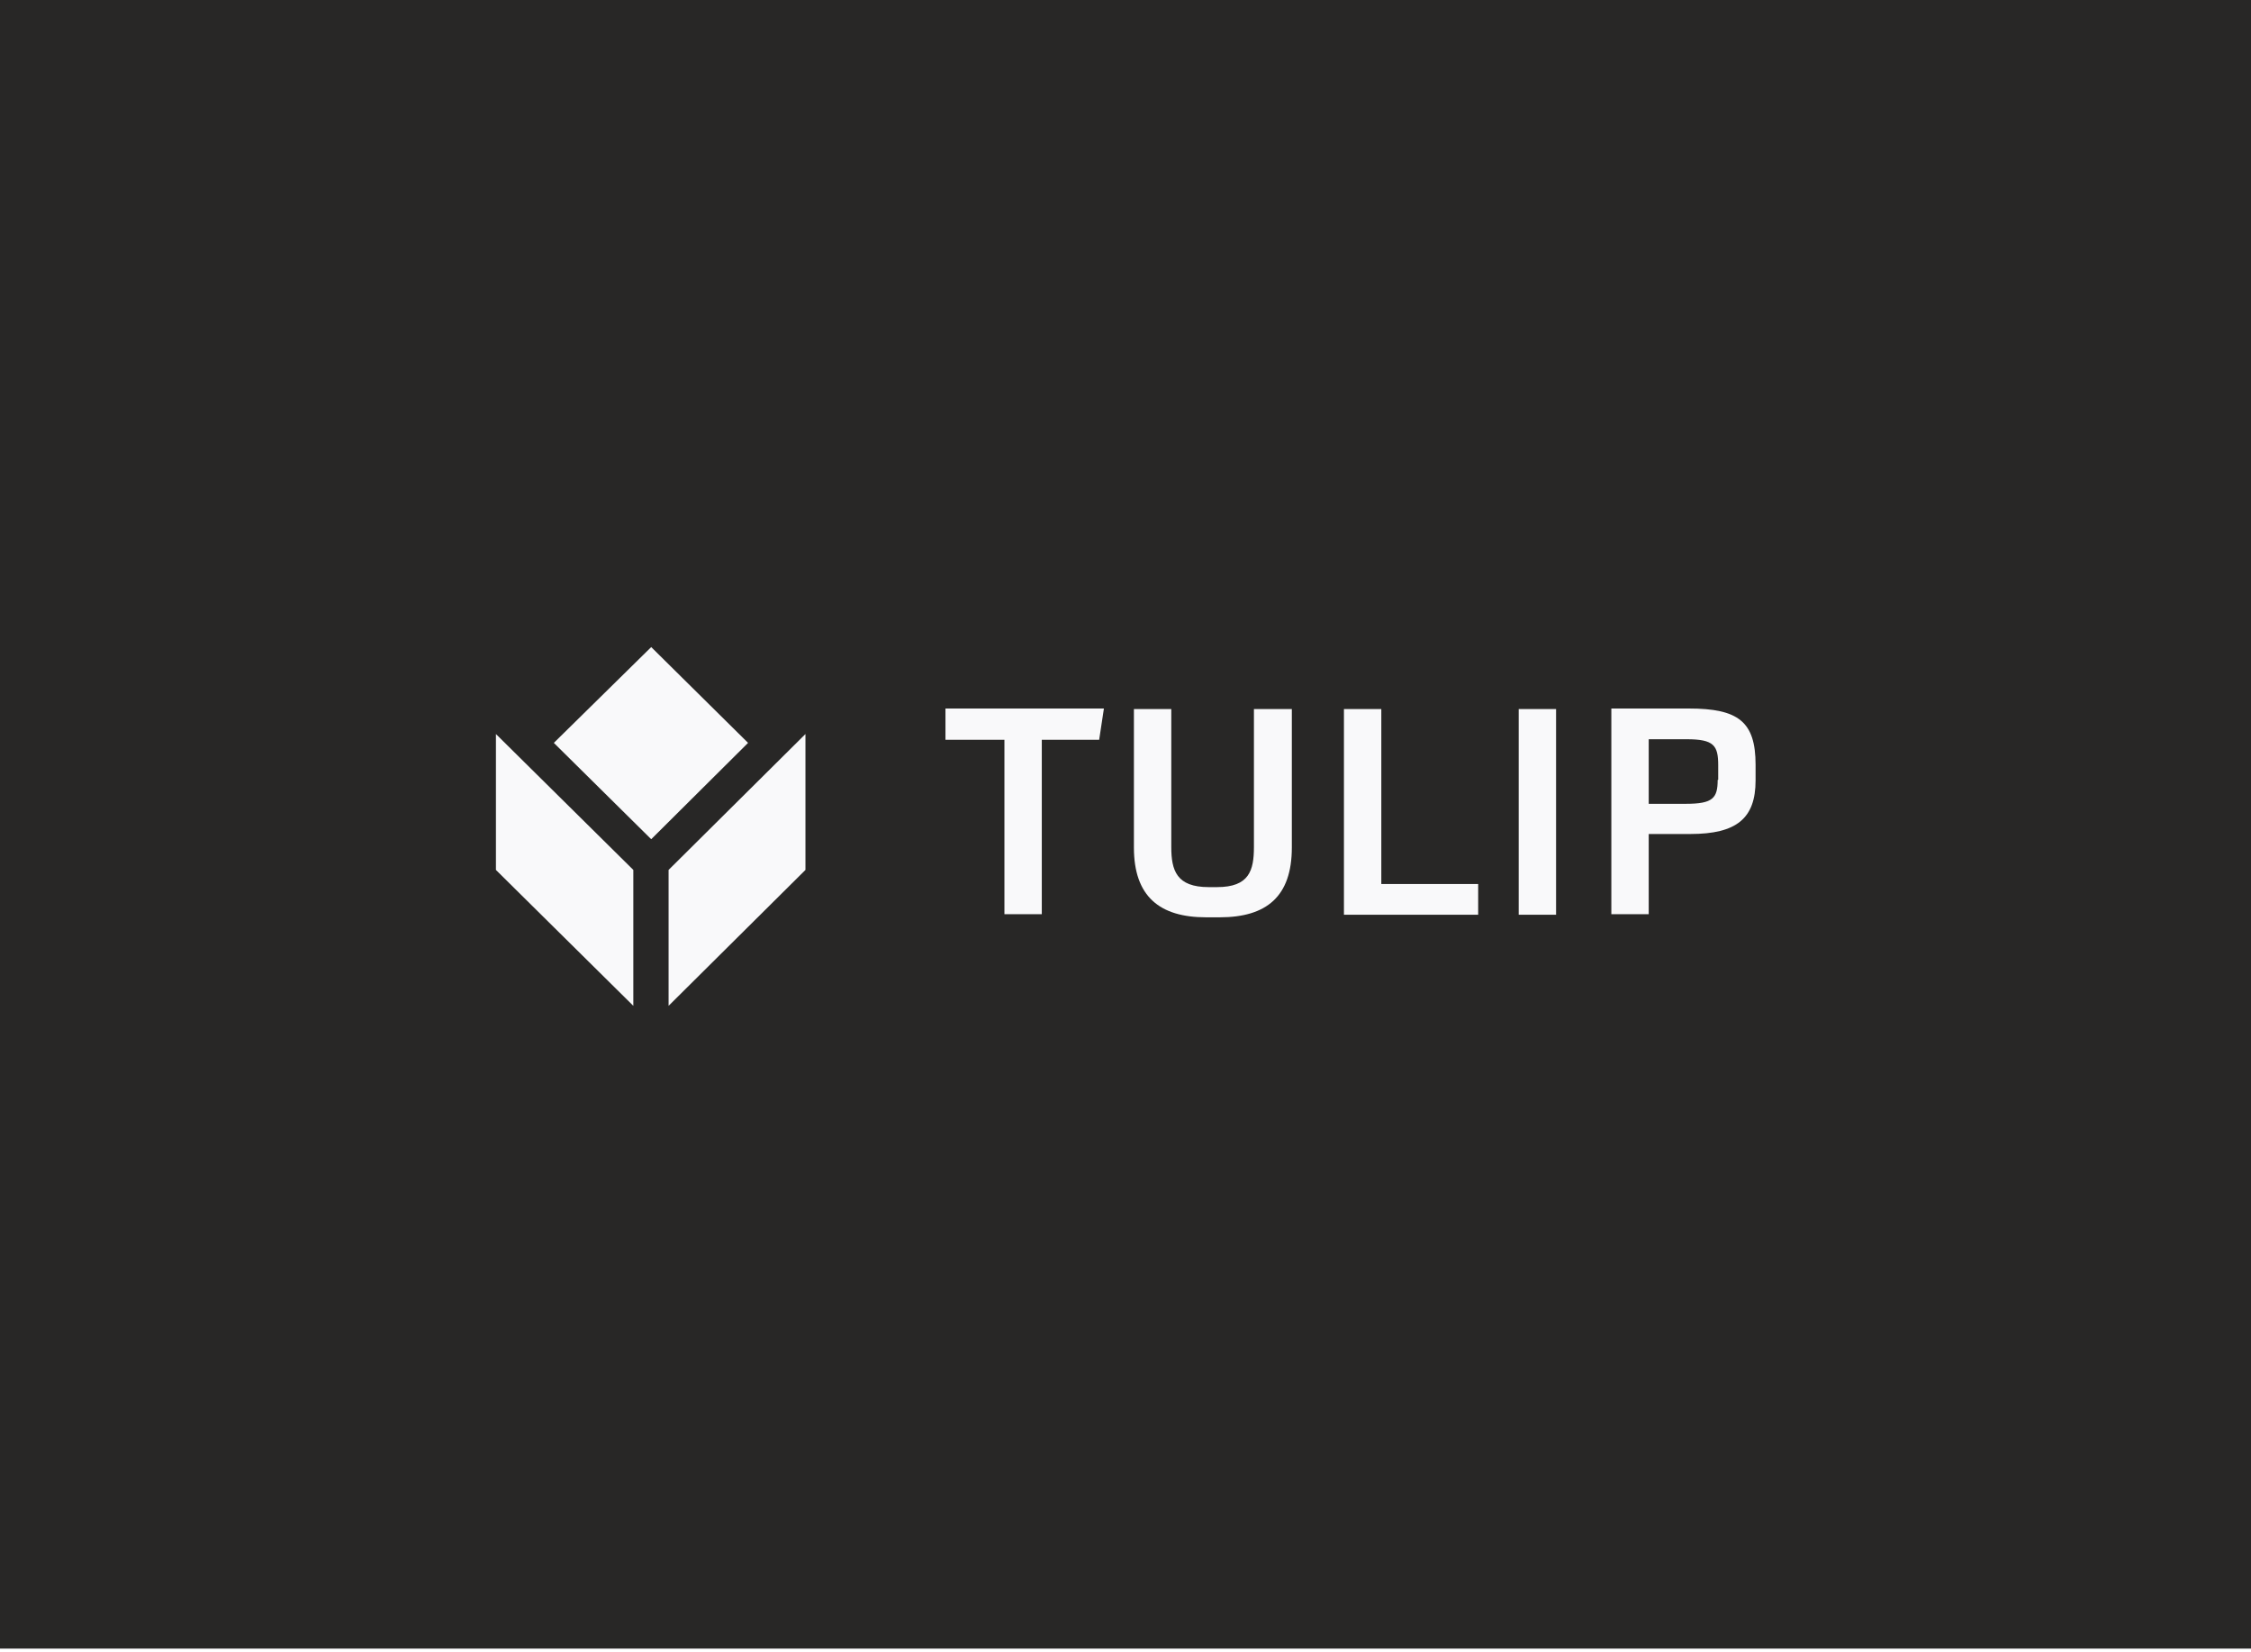
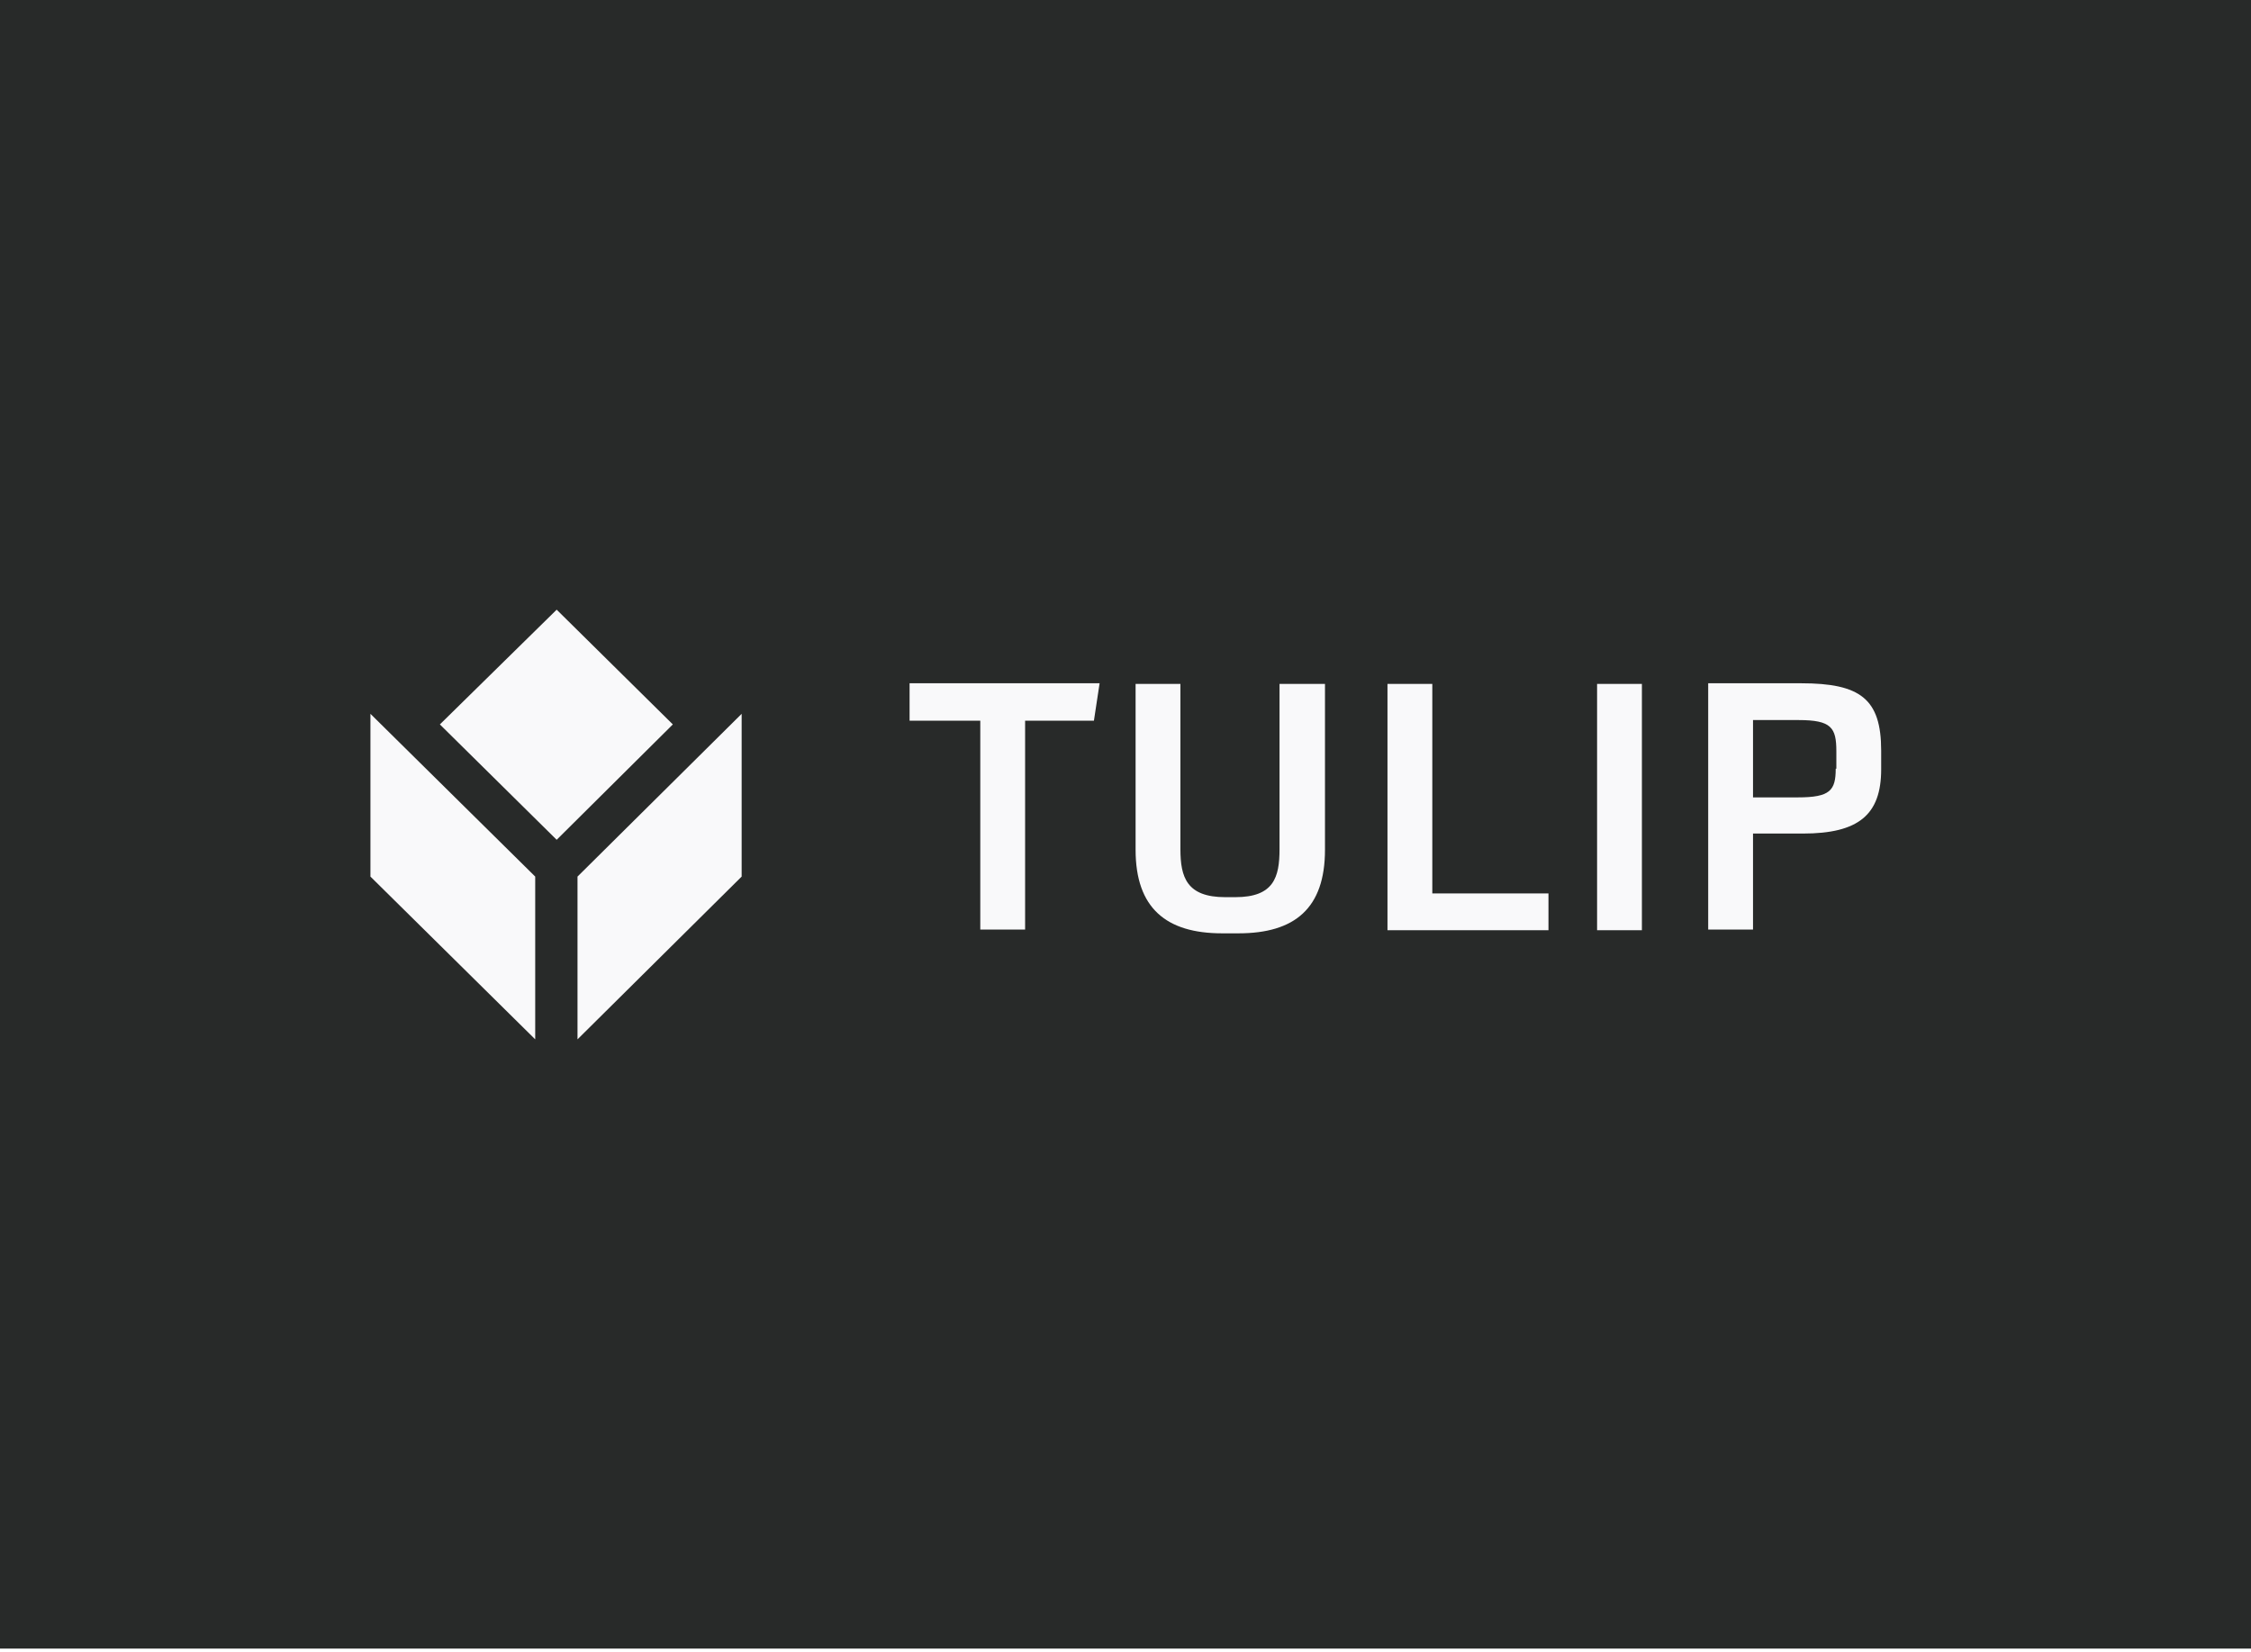
<svg xmlns="http://www.w3.org/2000/svg" width="537" height="394" viewBox="0 0 537 394">
  <g fill="none">
-     <rect width="537" height="393.345" fill="#282726" />
-     <g fill="#F9F9FA" transform="translate(118 154)">
-       <path d="M130.531,64.244 L130.531,22.502 L144.219,22.502 L145.349,15.048 L107.551,15.048 L107.551,22.502 L121.615,22.502 L121.615,64.12 L130.531,64.12 L130.531,64.244 Z M172.976,64.865 C184.152,64.865 190.18,59.896 190.18,48.218 L190.18,15.173 L181.138,15.173 L181.138,48.094 C181.138,53.684 180.008,57.66 172.348,57.66 L170.339,57.66 C162.679,57.66 161.423,53.684 161.423,48.094 L161.423,15.173 L152.507,15.173 L152.507,48.218 C152.507,59.896 158.66,64.865 169.711,64.865 L172.976,64.865 Z M234.633,64.244 L234.633,56.914 L211.527,56.914 L211.527,15.173 L202.612,15.173 L202.612,64.244 L234.633,64.244 Z M253.218,64.244 L253.218,15.173 L244.303,15.173 L244.303,64.244 L253.218,64.244 Z M275.32,64.244 L275.32,44.988 L285.24,44.988 C296.291,44.988 300.812,41.261 300.812,32.192 L300.812,28.465 C300.812,18.154 296.668,15.048 284.863,15.048 L266.404,15.048 L266.404,64.12 L275.32,64.12 L275.32,64.244 Z M291.77,32.068 C291.77,36.416 290.64,37.783 284.236,37.783 L275.32,37.783 L275.32,22.378 L284.361,22.378 C290.891,22.378 291.896,23.869 291.896,28.59 L291.896,32.068 L291.77,32.068 Z" />
-       <polygon points="74.148 21.136 74.148 53.56 41.498 85.985 41.498 53.56" />
-       <polygon points="33.085 53.56 33.085 85.985 .309 53.56 .309 21.136" />
-       <polygon points="60.46 23.248 37.354 46.231 14.123 23.248 37.354 .389" />
+     <rect width="537" height="393.345" fill="#282A29" />
+     <g fill="#F9F9FA" transform="translate(88 145)">
+       <path d="M156.551,76.944 L156.551,26.95 L172.967,26.95 L174.322,18.023 L128.99,18.023 L128.99,26.95 L145.858,26.95 L145.858,76.795 L156.551,76.795 L156.551,76.944 Z M207.456,77.687 C220.86,77.687 228.089,71.736 228.089,57.75 L228.089,18.172 L217.245,18.172 L217.245,57.601 C217.245,64.296 215.89,69.058 206.703,69.058 L204.293,69.058 C195.106,69.058 193.6,64.296 193.6,57.601 L193.6,18.172 L182.907,18.172 L182.907,57.75 C182.907,71.736 190.287,77.687 203.54,77.687 L207.456,77.687 Z M281.404,76.944 L281.404,68.165 L253.692,68.165 L253.692,18.172 L242.999,18.172 L242.999,76.944 L281.404,76.944 Z M303.694,76.944 L303.694,18.172 L293.001,18.172 L293.001,76.944 L303.694,76.944 Z M330.201,76.944 L330.201,53.881 L342.099,53.881 C355.352,53.881 360.774,49.418 360.774,38.556 L360.774,34.092 C360.774,21.743 355.804,18.023 341.647,18.023 L319.508,18.023 L319.508,76.795 L330.201,76.795 L330.201,76.944 Z M349.93,38.407 C349.93,43.615 348.575,45.251 340.894,45.251 L330.201,45.251 L330.201,26.802 L341.044,26.802 C348.876,26.802 350.081,28.587 350.081,34.241 L350.081,38.407 L349.93,38.407 Z" />
+       <polygon points="88.928 25.314 88.928 64.148 49.77 102.982 49.77 64.148" />
+       <polygon points="39.68 64.148 39.68 102.982 .371 64.148 .371 25.314" />
+       <polygon points="72.512 27.843 44.8 55.369 16.938 27.843 44.8 .466" />
    </g>
  </g>
</svg>
